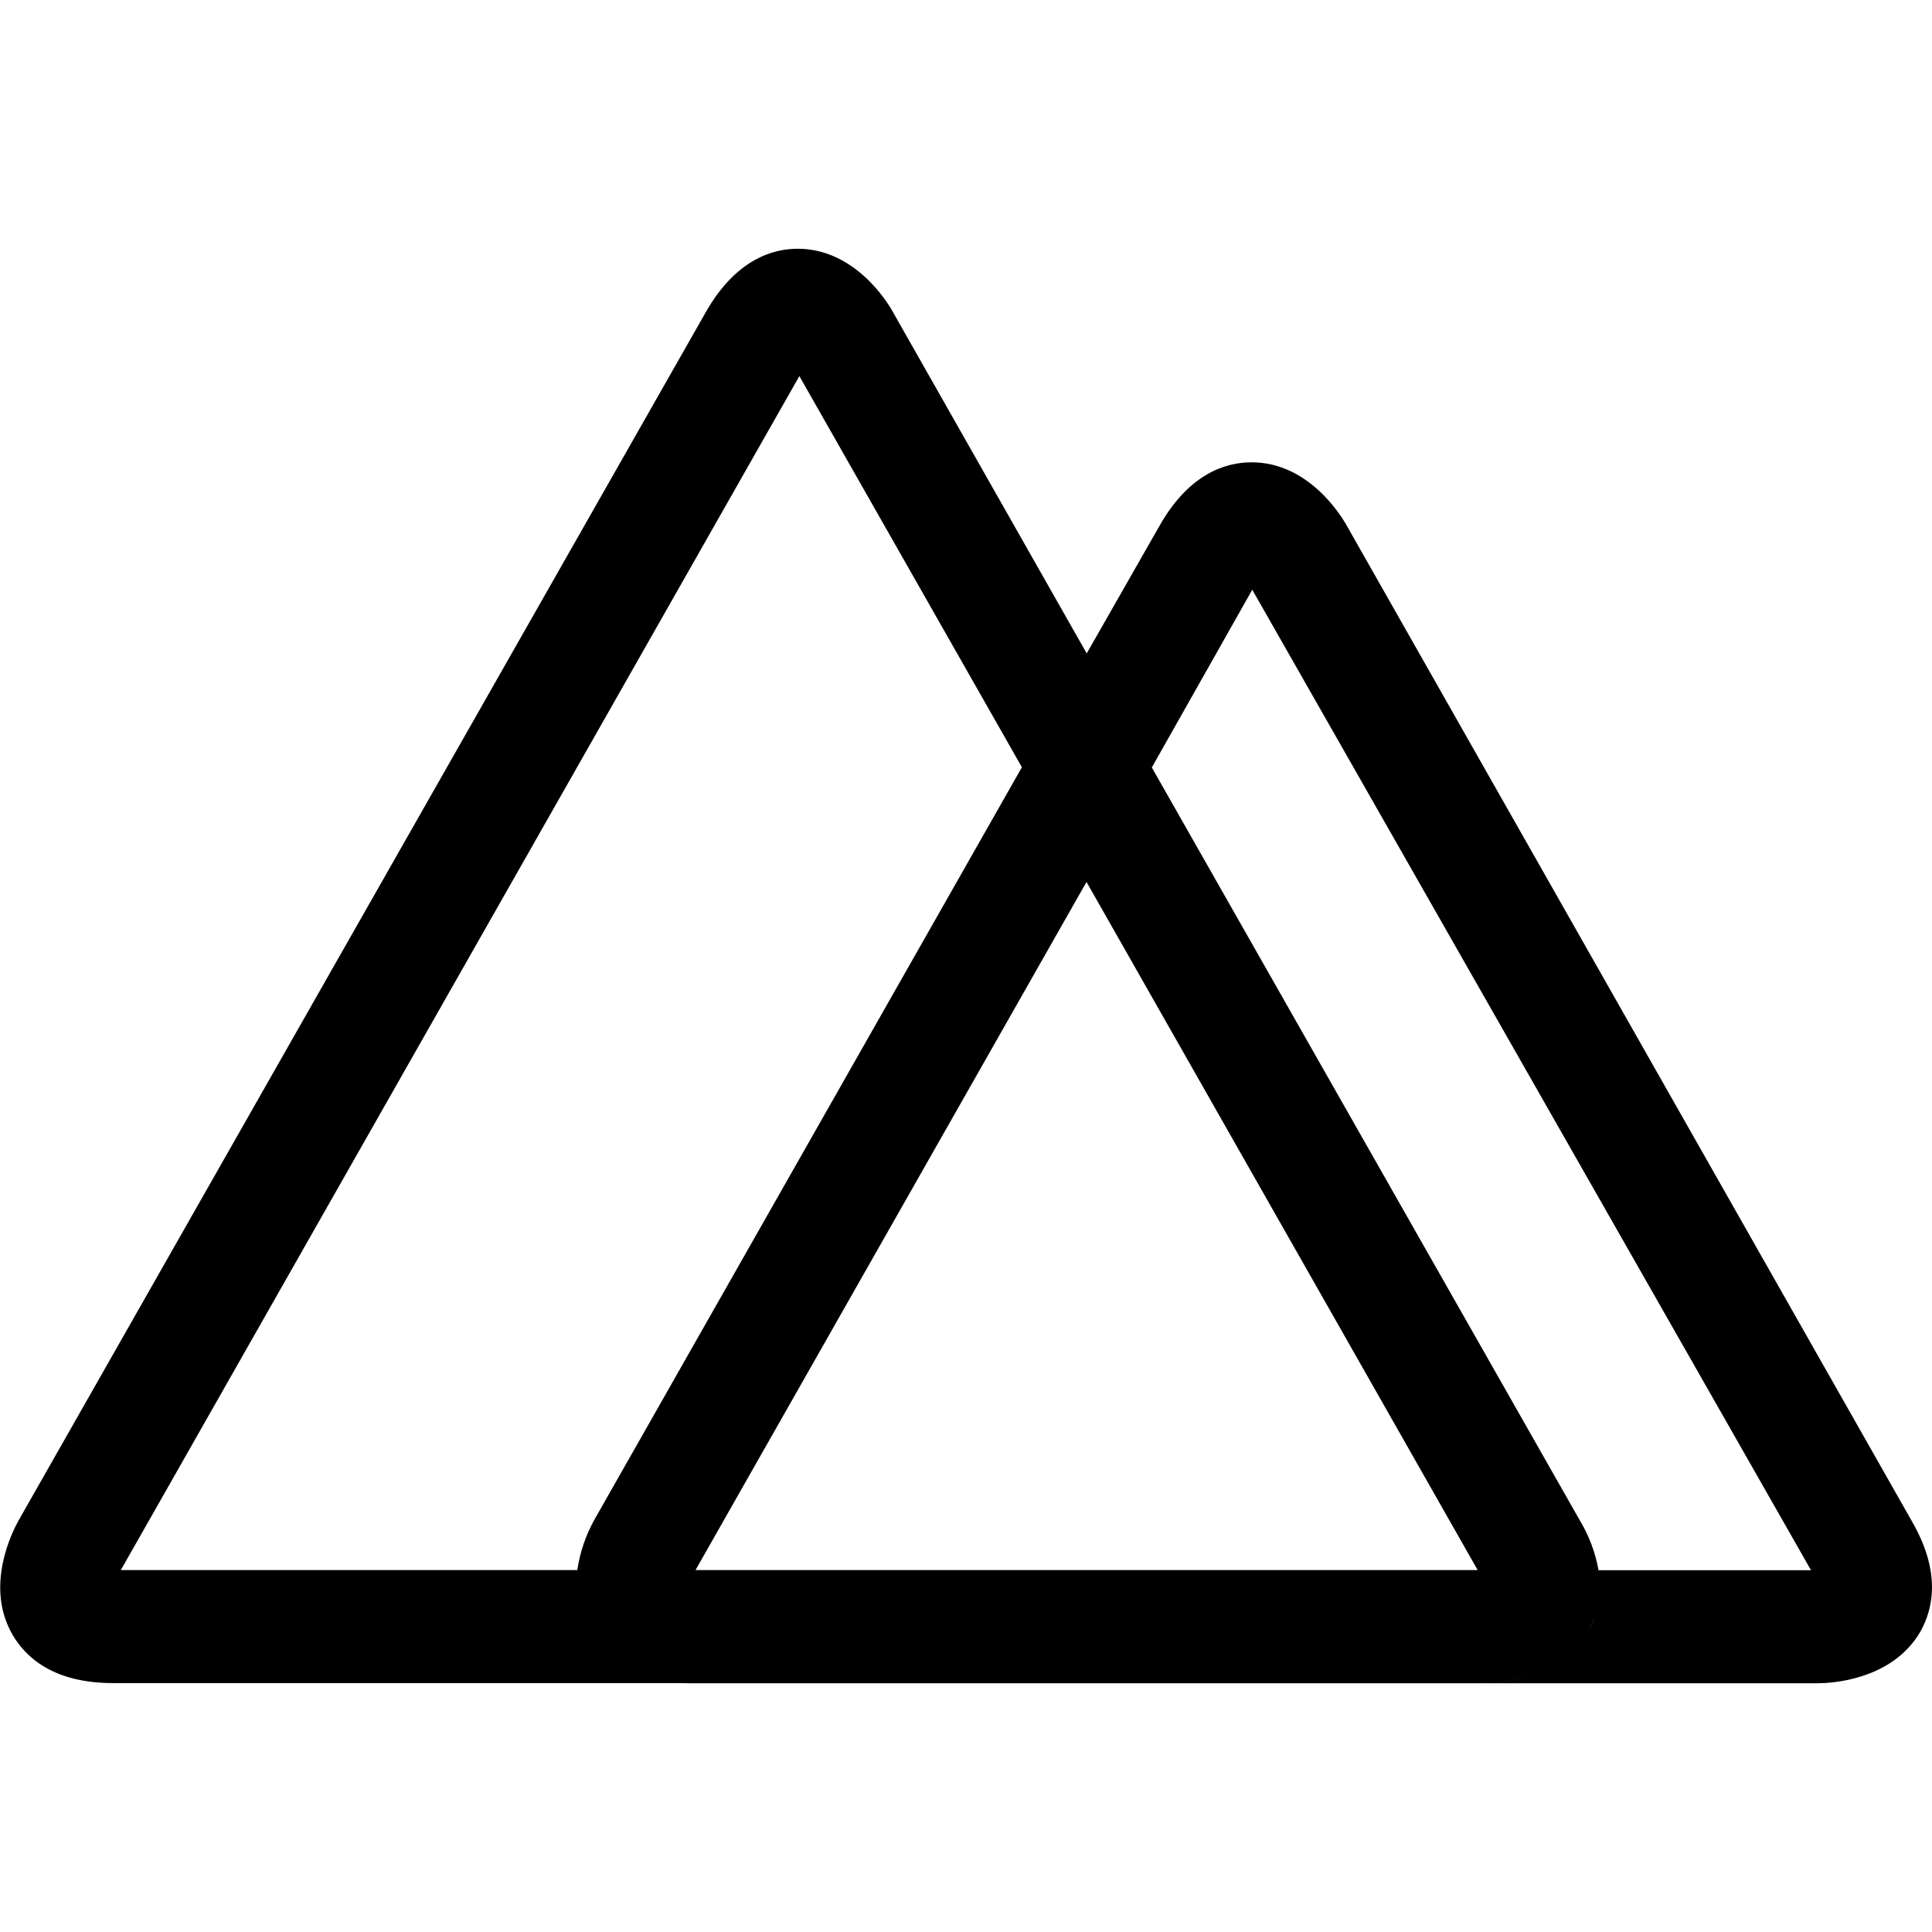
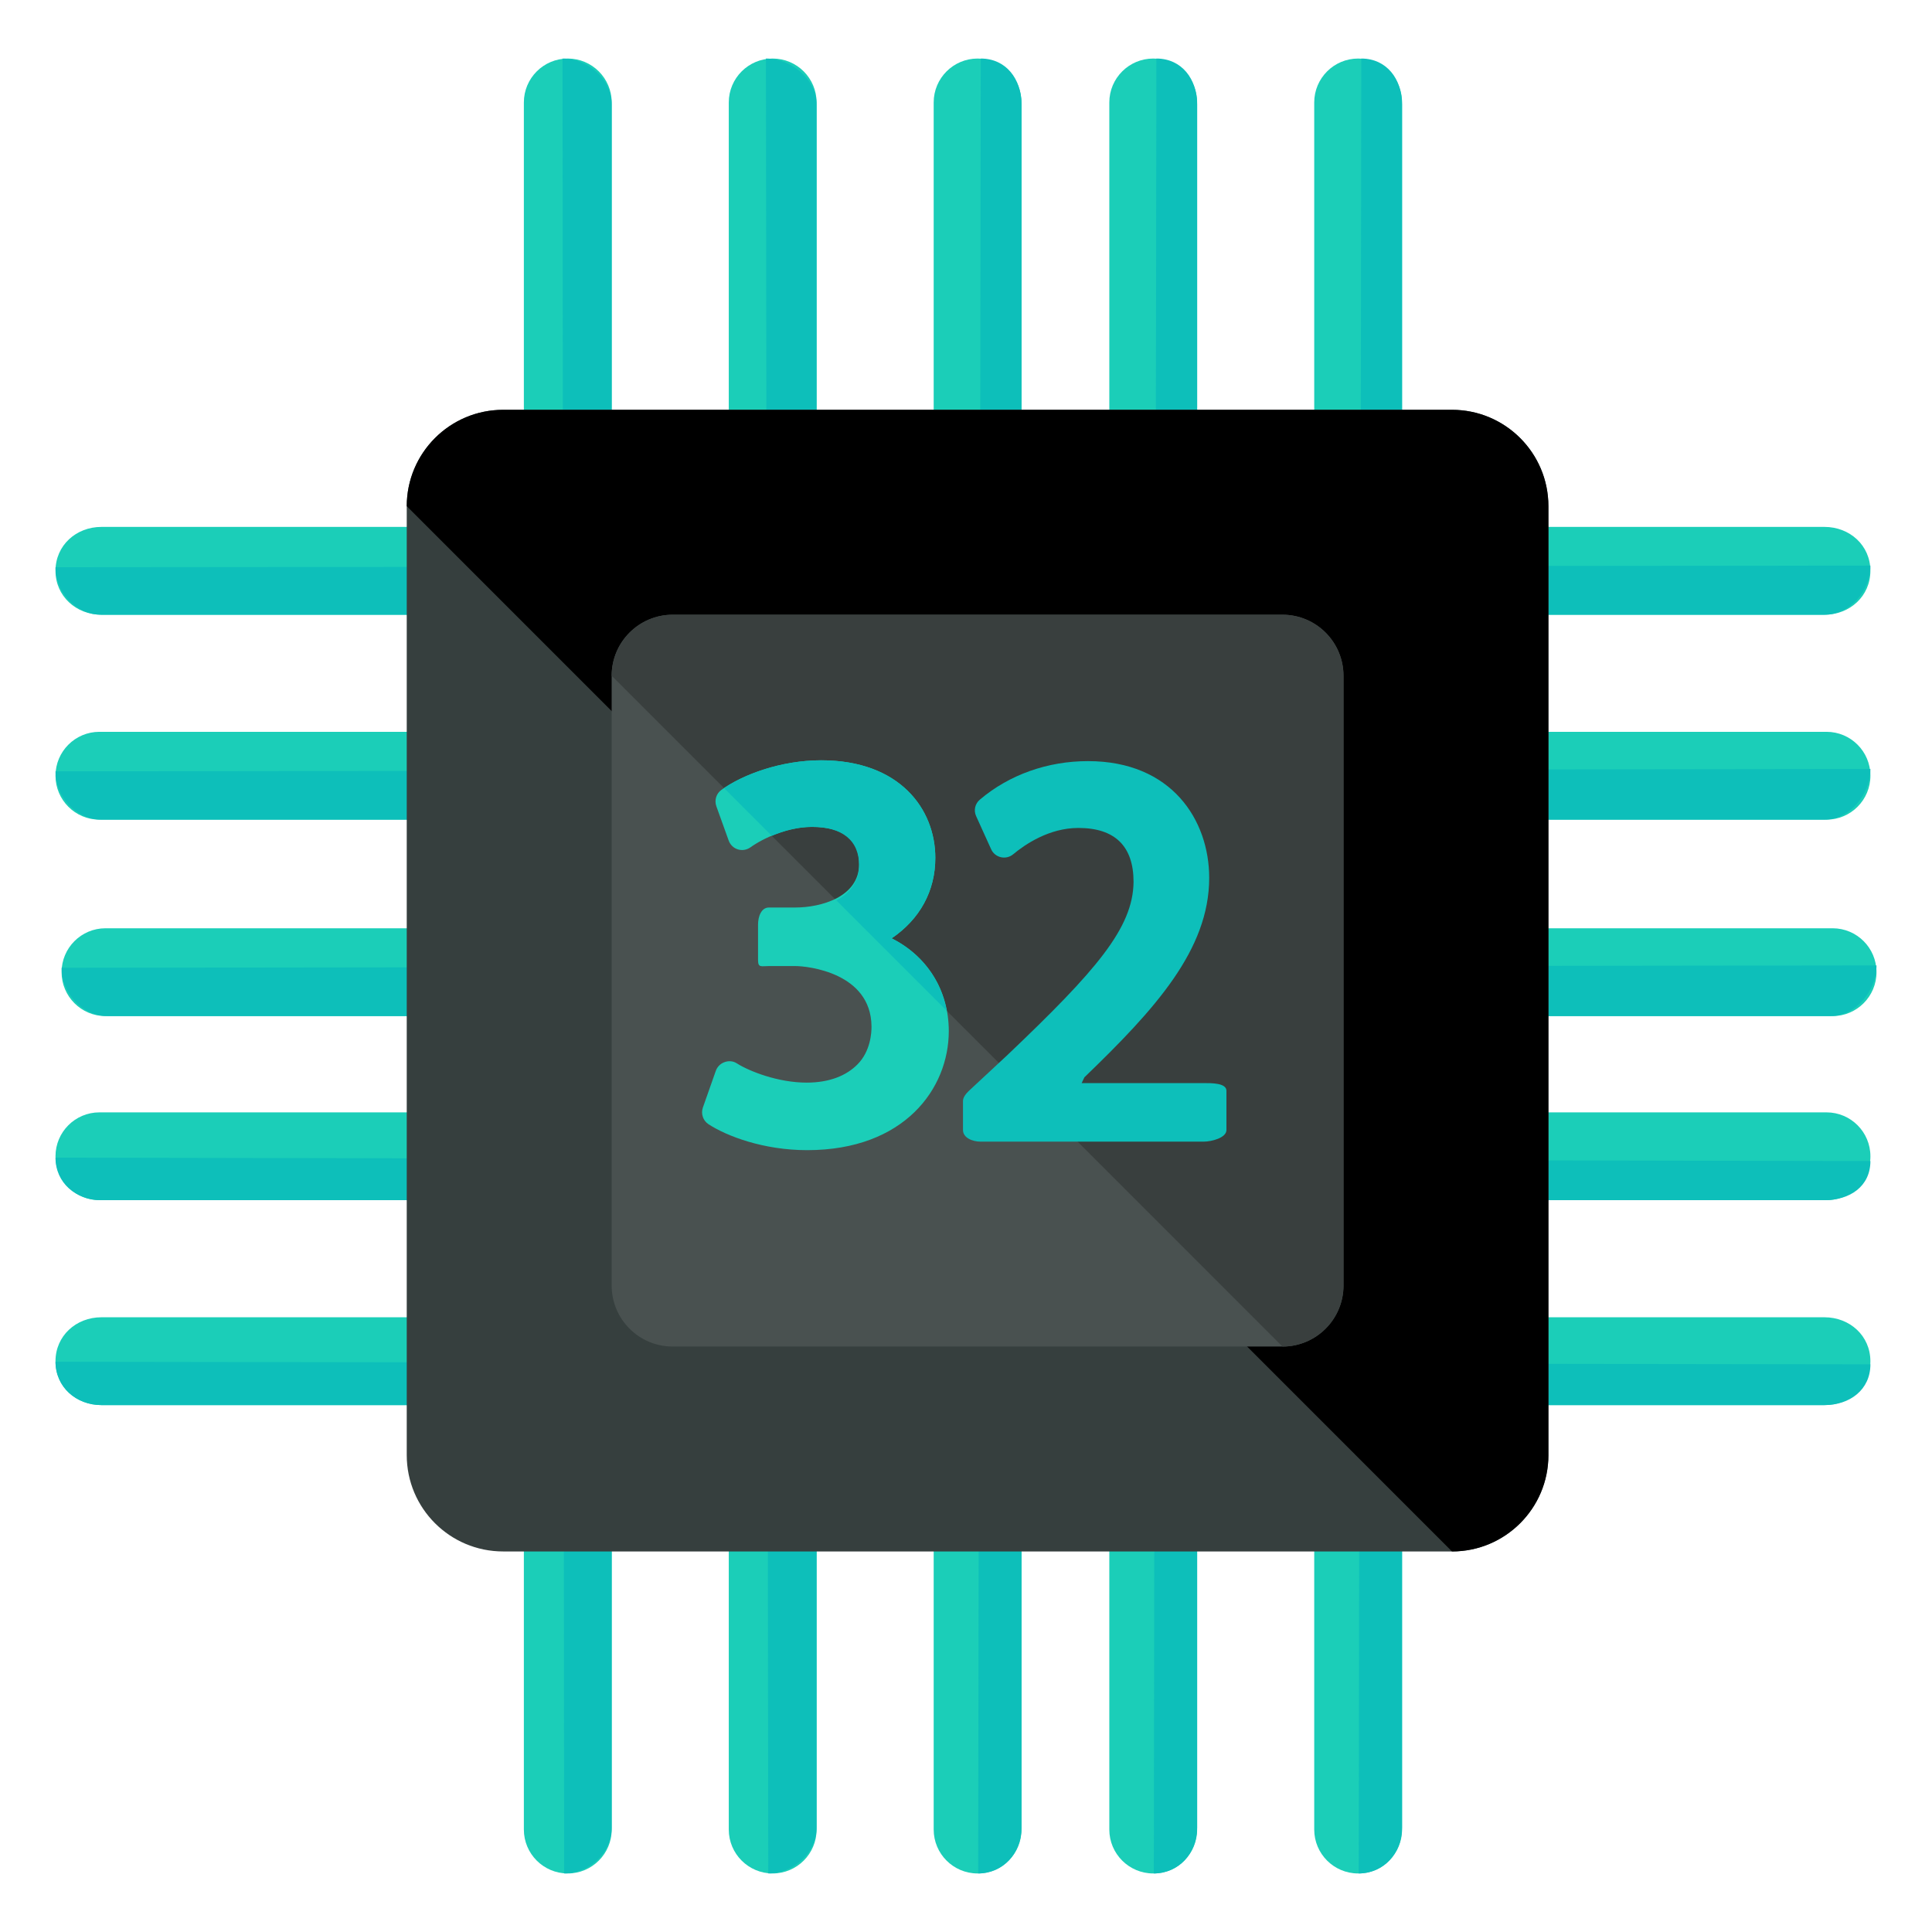
- <svg xmlns="http://www.w3.org/2000/svg" role="img" viewBox="0 0 24 24">
-   <path d="M19.724 20.272l.023-.045a.74.74 0 0 0 .053-.117l.002-.005a1.16 1.16 0 0 0 .054-.607l.001.007a1.795 1.795 0 0 0-.235-.623l.005.008-5.317-9.353-.812-1.42-.807 1.42-5.314 9.353a1.85 1.85 0 0 0-.204.604l-.001.011a1.257 1.257 0 0 0 .08.713l-.003-.008a.809.809 0 0 0 .05.102l-.002-.004c.16.275.5.602 1.25.602h9.898c.157 0 .925-.032 1.28-.637zm-6.227-9.316l4.859 8.548H8.64zm10.249 7.934L16.73 6.53c-.072-.13-.477-.787-1.182-.787-.317 0-.772.135-1.142.785l-.907 1.59.807 1.42 1.25-2.212 6.941 12.18h-2.64a1.187 1.187 0 0 1-.058.608l.003-.008a.772.772 0 0 1-.057.126l.002-.004-.023.045c-.355.605-1.122.637-1.272.637h4.129c.152 0 .917-.032 1.272-.637.157-.275.27-.737-.107-1.382zM7.304 20.307a.989.989 0 0 1-.045-.092l-.002-.006a1.228 1.228 0 0 1-.084-.712l-.001.007H1.501L9.93 4.672l2.767 4.864.802-1.42-2.412-4.249c-.067-.122-.475-.777-1.177-.777-.317 0-.772.137-1.142.787L.23 18.889c-.072.13-.425.812-.075 1.417.16.275.5.602 1.25.602h7.151c-.745 0-1.09-.322-1.25-.602z" />
+ <svg xmlns="http://www.w3.org/2000/svg" version="1.1" id="Layer_1" x="0px" y="0px" width="66px" height="66px" viewBox="0 0 66 66" enable-background="new 0 0 66 66" xml:space="preserve">
+   <g>
+     <g>
+       <g>
+         <path fill="#1BCEB8" d="M20.896,62.5c0,0.828-0.671,1.5-1.5,1.5l0,0c-0.828,0-1.5-0.672-1.5-1.5v-59c0-0.828,0.672-1.5,1.5-1.5     l0,0c0.829,0,1.5,0.672,1.5,1.5V62.5z" />
+         <path fill="#0DBFBA" d="M19.217,2L19.217,2c0.867,0,1.679,0.701,1.679,1.568V62.43c0,0.867-0.757,1.57-1.624,1.57l0,0" />
+       </g>
+       <g>
+         <path fill="#1BCEB8" d="M27.896,62.5c0,0.828-0.671,1.5-1.5,1.5l0,0c-0.828,0-1.5-0.672-1.5-1.5v-59c0-0.828,0.672-1.5,1.5-1.5     l0,0c0.829,0,1.5,0.672,1.5,1.5V62.5z" />
+         <path fill="#0DBFBA" d="M26.165,2L26.165,2c0.866,0,1.73,0.701,1.73,1.568V62.43c0,0.867-0.784,1.57-1.65,1.57l0,0" />
+       </g>
+       <g>
+         <path fill="#1BCEB8" d="M40.896,62.5c0,0.828-0.671,1.5-1.5,1.5l0,0c-0.828,0-1.5-0.672-1.5-1.5v-59c0-0.828,0.672-1.5,1.5-1.5     l0,0c0.829,0,1.5,0.672,1.5,1.5V62.5z" />
+       </g>
+       <g>
+         <path fill="#1BCEB8" d="M47.896,62.5c0,0.828-0.671,1.5-1.5,1.5l0,0c-0.828,0-1.5-0.672-1.5-1.5v-59c0-0.828,0.672-1.5,1.5-1.5     l0,0c0.829,0,1.5,0.672,1.5,1.5V62.5z" />
+         <path fill="#0DBFBA" d="M46.504,2L46.504,2c0.866,0,1.392,0.701,1.392,1.568V62.43c0,0.867-0.614,1.57-1.48,1.57l0,0" />
+         <path fill="#0DBFBA" d="M39.504,2L39.504,2c0.866,0,1.392,0.701,1.392,1.568V62.43c0,0.867-0.614,1.57-1.48,1.57l0,0" />
+         <g>
+           <path fill="#1BCEB8" d="M34.896,62.5c0,0.828-0.671,1.5-1.5,1.5l0,0c-0.828,0-1.5-0.672-1.5-1.5v-59c0-0.828,0.672-1.5,1.5-1.5      l0,0c0.829,0,1.5,0.672,1.5,1.5V62.5z" />
+         </g>
+         <path fill="#0DBFBA" d="M33.504,2L33.504,2c0.866,0,1.392,0.701,1.392,1.568V62.43c0,0.867-0.614,1.57-1.48,1.57l0,0" />
+       </g>
+     </g>
+     <g>
+       <g>
+         <path fill="#1BCEB8" d="M3.465,21c-0.866,0-1.569-0.635-1.569-1.5l0,0c0-0.867,0.703-1.5,1.569-1.5h58.861     c0.867,0,1.569,0.633,1.569,1.5l0,0c0,0.865-0.702,1.5-1.569,1.5H3.465z" />
+         <path fill="#0DBFBA" d="M63.896,19.322L63.896,19.322c0,0.865-0.702,1.678-1.569,1.678H3.465c-0.866,0-1.569-0.758-1.569-1.623     l0,0" />
+       </g>
+       <g>
+         <path fill="#1BCEB8" d="M63.896,26.5c0,0.828-0.671,1.5-1.5,1.5h-59c-0.828,0-1.5-0.672-1.5-1.5l0,0c0-0.828,0.672-1.5,1.5-1.5     h59C63.225,25,63.896,25.672,63.896,26.5L63.896,26.5z" />
+         <path fill="#0DBFBA" d="M63.896,26.27L63.896,26.27c0,0.867-0.702,1.73-1.569,1.73H3.465c-0.866,0-1.569-0.783-1.569-1.65l0,0" />
+       </g>
+       <g>
+         <path fill="#1BCEB8" d="M64.104,33.211c0,0.828-0.672,1.5-1.5,1.5h-59c-0.829,0-1.5-0.672-1.5-1.5l0,0c0-0.828,0.671-1.5,1.5-1.5     h59C63.433,31.711,64.104,32.383,64.104,33.211L64.104,33.211z" />
+         <path fill="#0DBFBA" d="M64.104,32.98L64.104,32.98c0,0.867-0.702,1.73-1.569,1.73H3.674c-0.866,0-1.569-0.783-1.569-1.65l0,0" />
+       </g>
+       <g>
+         <path fill="#1BCEB8" d="M63.896,39.5c0,0.828-0.671,1.5-1.5,1.5h-59c-0.828,0-1.5-0.672-1.5-1.5l0,0c0-0.828,0.672-1.5,1.5-1.5     h59C63.225,38,63.896,38.672,63.896,39.5L63.896,39.5z" />
+         <path fill="#0DBFBA" d="M63.896,39.662L63.896,39.662c0,0.867-0.702,1.338-1.569,1.338H3.465c-0.866,0-1.569-0.586-1.569-1.453     l0,0" />
+       </g>
+       <g>
+         <path fill="#1BCEB8" d="M3.465,48c-0.866,0-1.569-0.633-1.569-1.5l0,0c0-0.865,0.703-1.5,1.569-1.5h58.861     c0.867,0,1.569,0.635,1.569,1.5l0,0c0,0.867-0.702,1.5-1.569,1.5H3.465z" />
+         <path fill="#0DBFBA" d="M63.896,46.607L63.896,46.607c0,0.867-0.702,1.393-1.569,1.393H3.465c-0.866,0-1.569-0.613-1.569-1.48     l0,0" />
+       </g>
+     </g>
+     <path fill="#363F3E" d="M52.896,49.708c0,1.818-1.474,3.292-3.293,3.292H17.188c-1.818,0-3.293-1.474-3.293-3.292V17.292   c0-1.818,1.475-3.292,3.293-3.292h32.414c1.819,0,3.293,1.474,3.293,3.292V49.708z" />
+     <path d="M13.896,17.292c0-1.817,1.474-3.292,3.293-3.292h32.414c1.818,0,3.293,1.475,3.293,3.292v32.416   c0,1.818-1.475,3.292-3.293,3.292" />
+     <path fill="#495150" d="M45.896,43.915c0,1.151-0.934,2.085-2.085,2.085H22.98c-1.151,0-2.085-0.934-2.085-2.085v-20.83   c0-1.151,0.934-2.085,2.085-2.085h20.83c1.151,0,2.085,0.934,2.085,2.085V43.915z" />
+     <path fill="#393F3E" d="M20.896,23.085c0-1.151,0.933-2.085,2.085-2.085h20.83c1.151,0,2.085,0.934,2.085,2.085v20.83   c0,1.151-0.934,2.085-2.085,2.085" />
+     <g>
+       <path fill="#1BCEB8" d="M30.46,32.055c0.961-0.652,1.492-1.613,1.492-2.749c0-1.659-1.206-3.333-3.901-3.333    c-1.404,0-2.725,0.51-3.41,1.013c-0.174,0.127-0.242,0.354-0.17,0.555l0.423,1.177c0.052,0.141,0.167,0.254,0.312,0.298    c0.145,0.046,0.302,0.02,0.426-0.067c0.453-0.324,1.276-0.7,2.107-0.7c1.039,0,1.61,0.418,1.61,1.267    c0,1.127-1.304,1.486-2.18,1.486h-0.9c-0.268,0-0.373,0.316-0.373,0.584v1.212c0,0.269,0.105,0.204,0.373,0.204h0.9    c0.432,0,2.582,0.232,2.603,2.055c0.004,0.221-0.034,0.854-0.474,1.299c-0.385,0.394-0.971,0.628-1.743,0.628    c-0.974,0-1.96-0.388-2.385-0.659c-0.124-0.081-0.28-0.092-0.418-0.041c-0.14,0.048-0.251,0.16-0.3,0.301l-0.441,1.251    c-0.073,0.211,0.005,0.445,0.191,0.568c0.624,0.408,1.881,0.887,3.371,0.887c3.324,0,4.839-2.106,4.839-4.066    C32.412,33.823,31.674,32.667,30.46,32.055z" />
+       <path fill="#0DBFBA" d="M31.952,29.306c0-1.659-1.206-3.333-3.901-3.333c-1.346,0-2.608,0.467-3.315,0.95l1.631,1.63    c0.408-0.172,0.884-0.306,1.372-0.306c1.039,0,1.61,0.468,1.61,1.316c0,0.569-0.334,0.954-0.776,1.198l3.769,3.769    c-0.203-1.083-0.875-1.97-1.881-2.476C31.421,31.402,31.952,30.441,31.952,29.306z" />
+       <path fill="#0DBFBA" d="M41.117,37h-4.166l0.093-0.197c2.416-2.328,4.264-4.358,4.264-6.815c0-1.971-1.28-3.987-4.141-3.987    c-1.368,0-2.68,0.457-3.692,1.314c-0.166,0.14-0.219,0.364-0.13,0.563l0.515,1.136c0.062,0.138,0.187,0.236,0.333,0.27    c0.151,0.034,0.303-0.005,0.419-0.101c0.402-0.335,1.227-0.899,2.226-0.899c1.251,0,1.886,0.623,1.886,1.844    c-0.017,1.575-1.279,3.029-4.3,5.905l-1.324,1.231c-0.093,0.09-0.203,0.216-0.203,0.348v0.99c0,0.27,0.329,0.398,0.597,0.398    h7.625c0.269,0,0.778-0.129,0.778-0.398v-1.34C41.896,36.994,41.386,37,41.117,37z" />
+     </g>
+   </g>
</svg>
